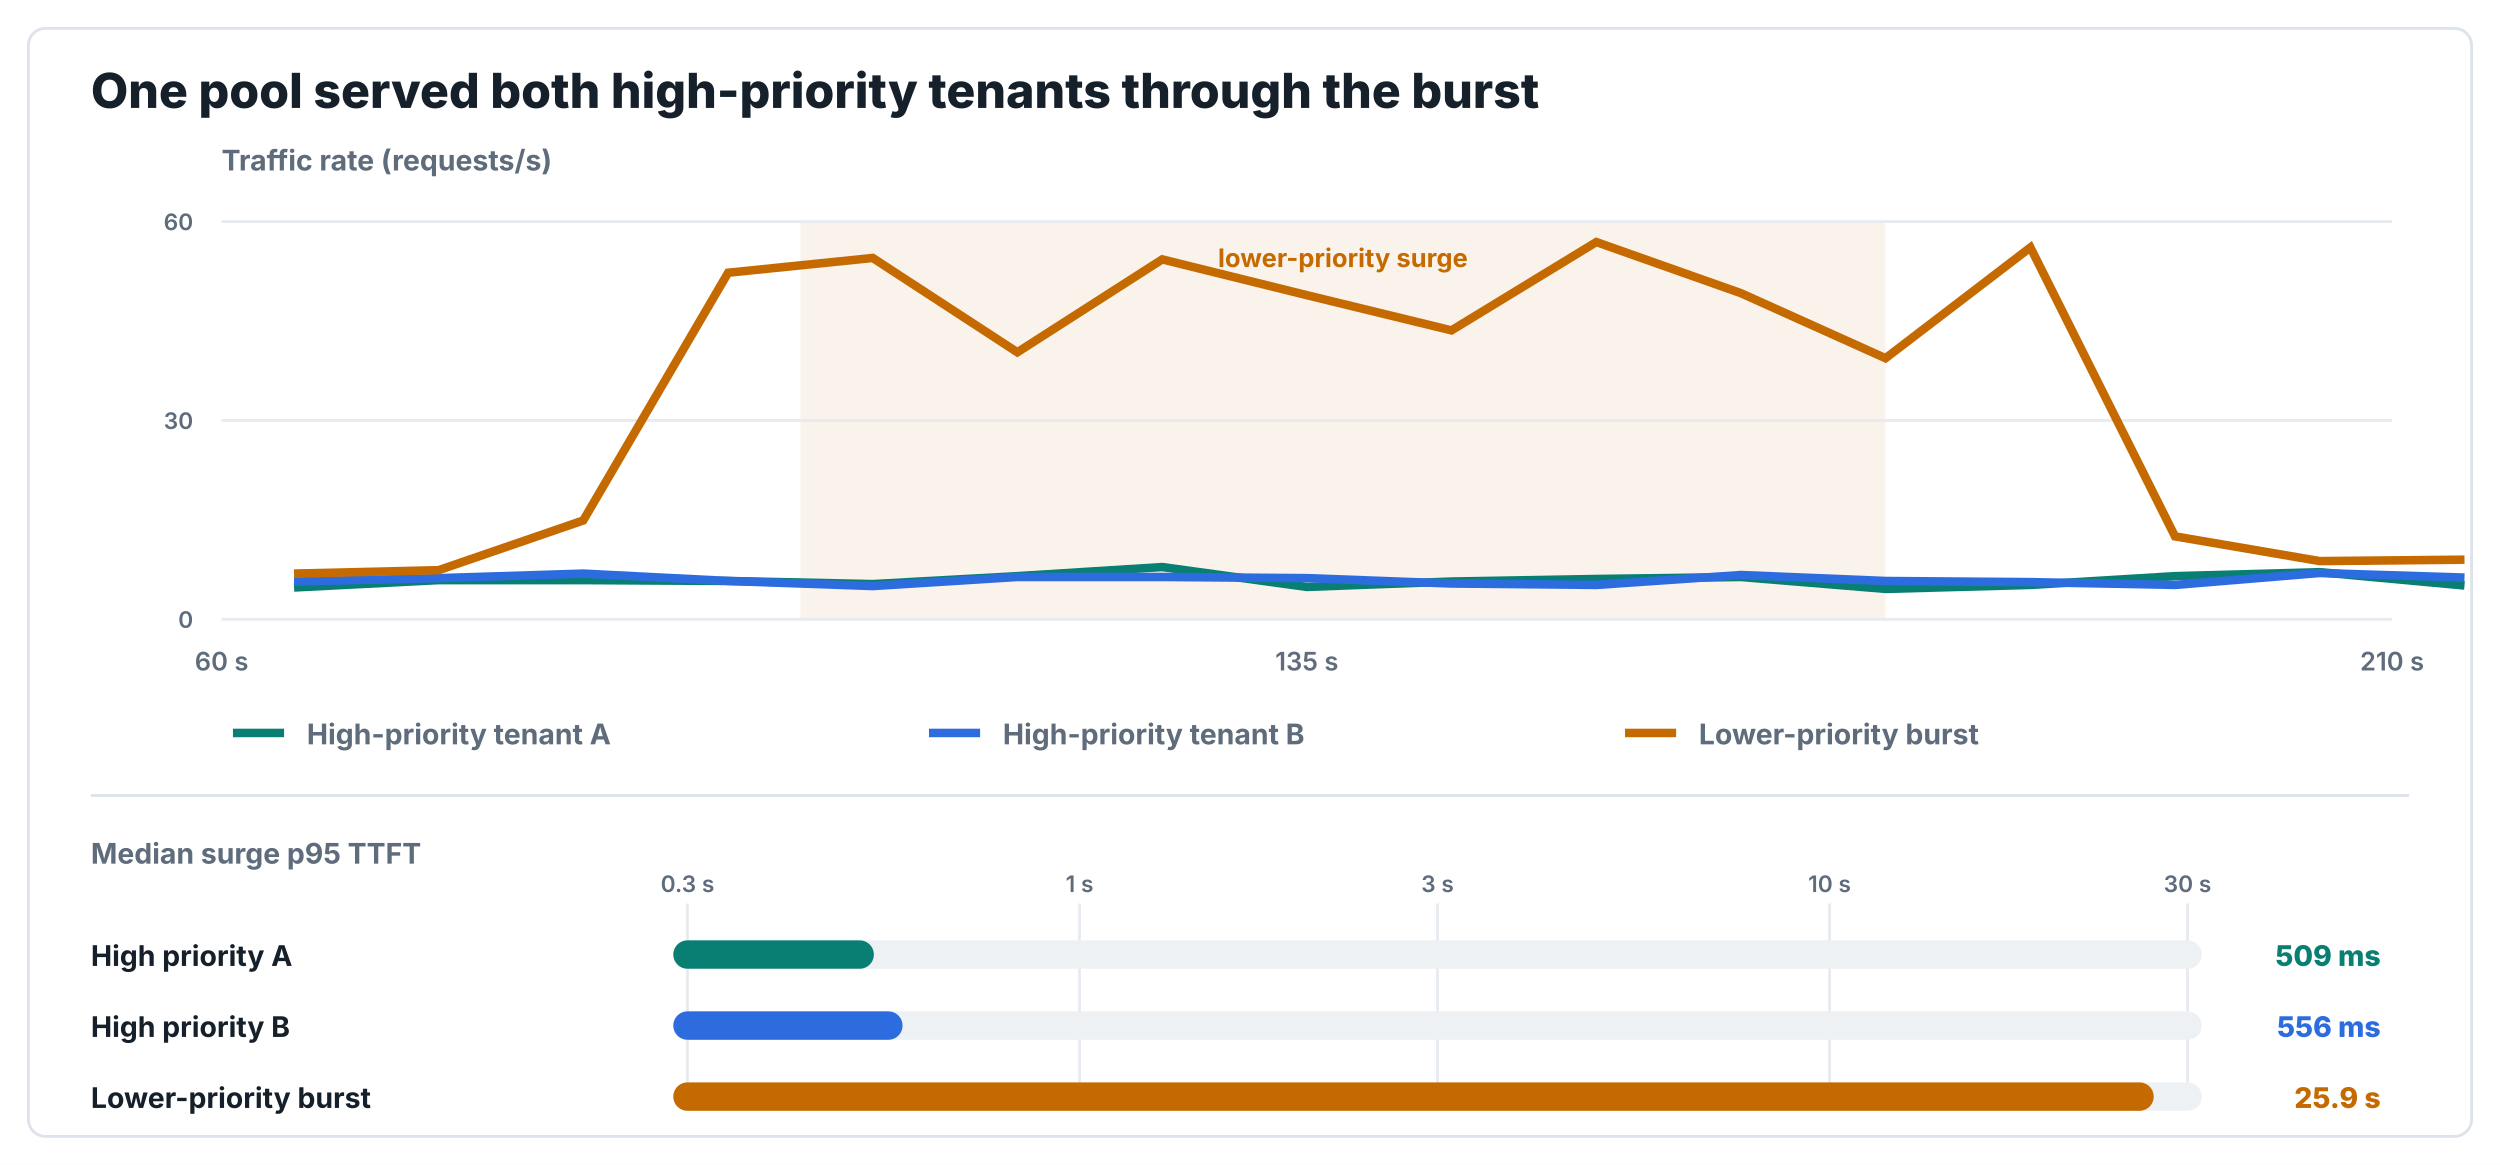
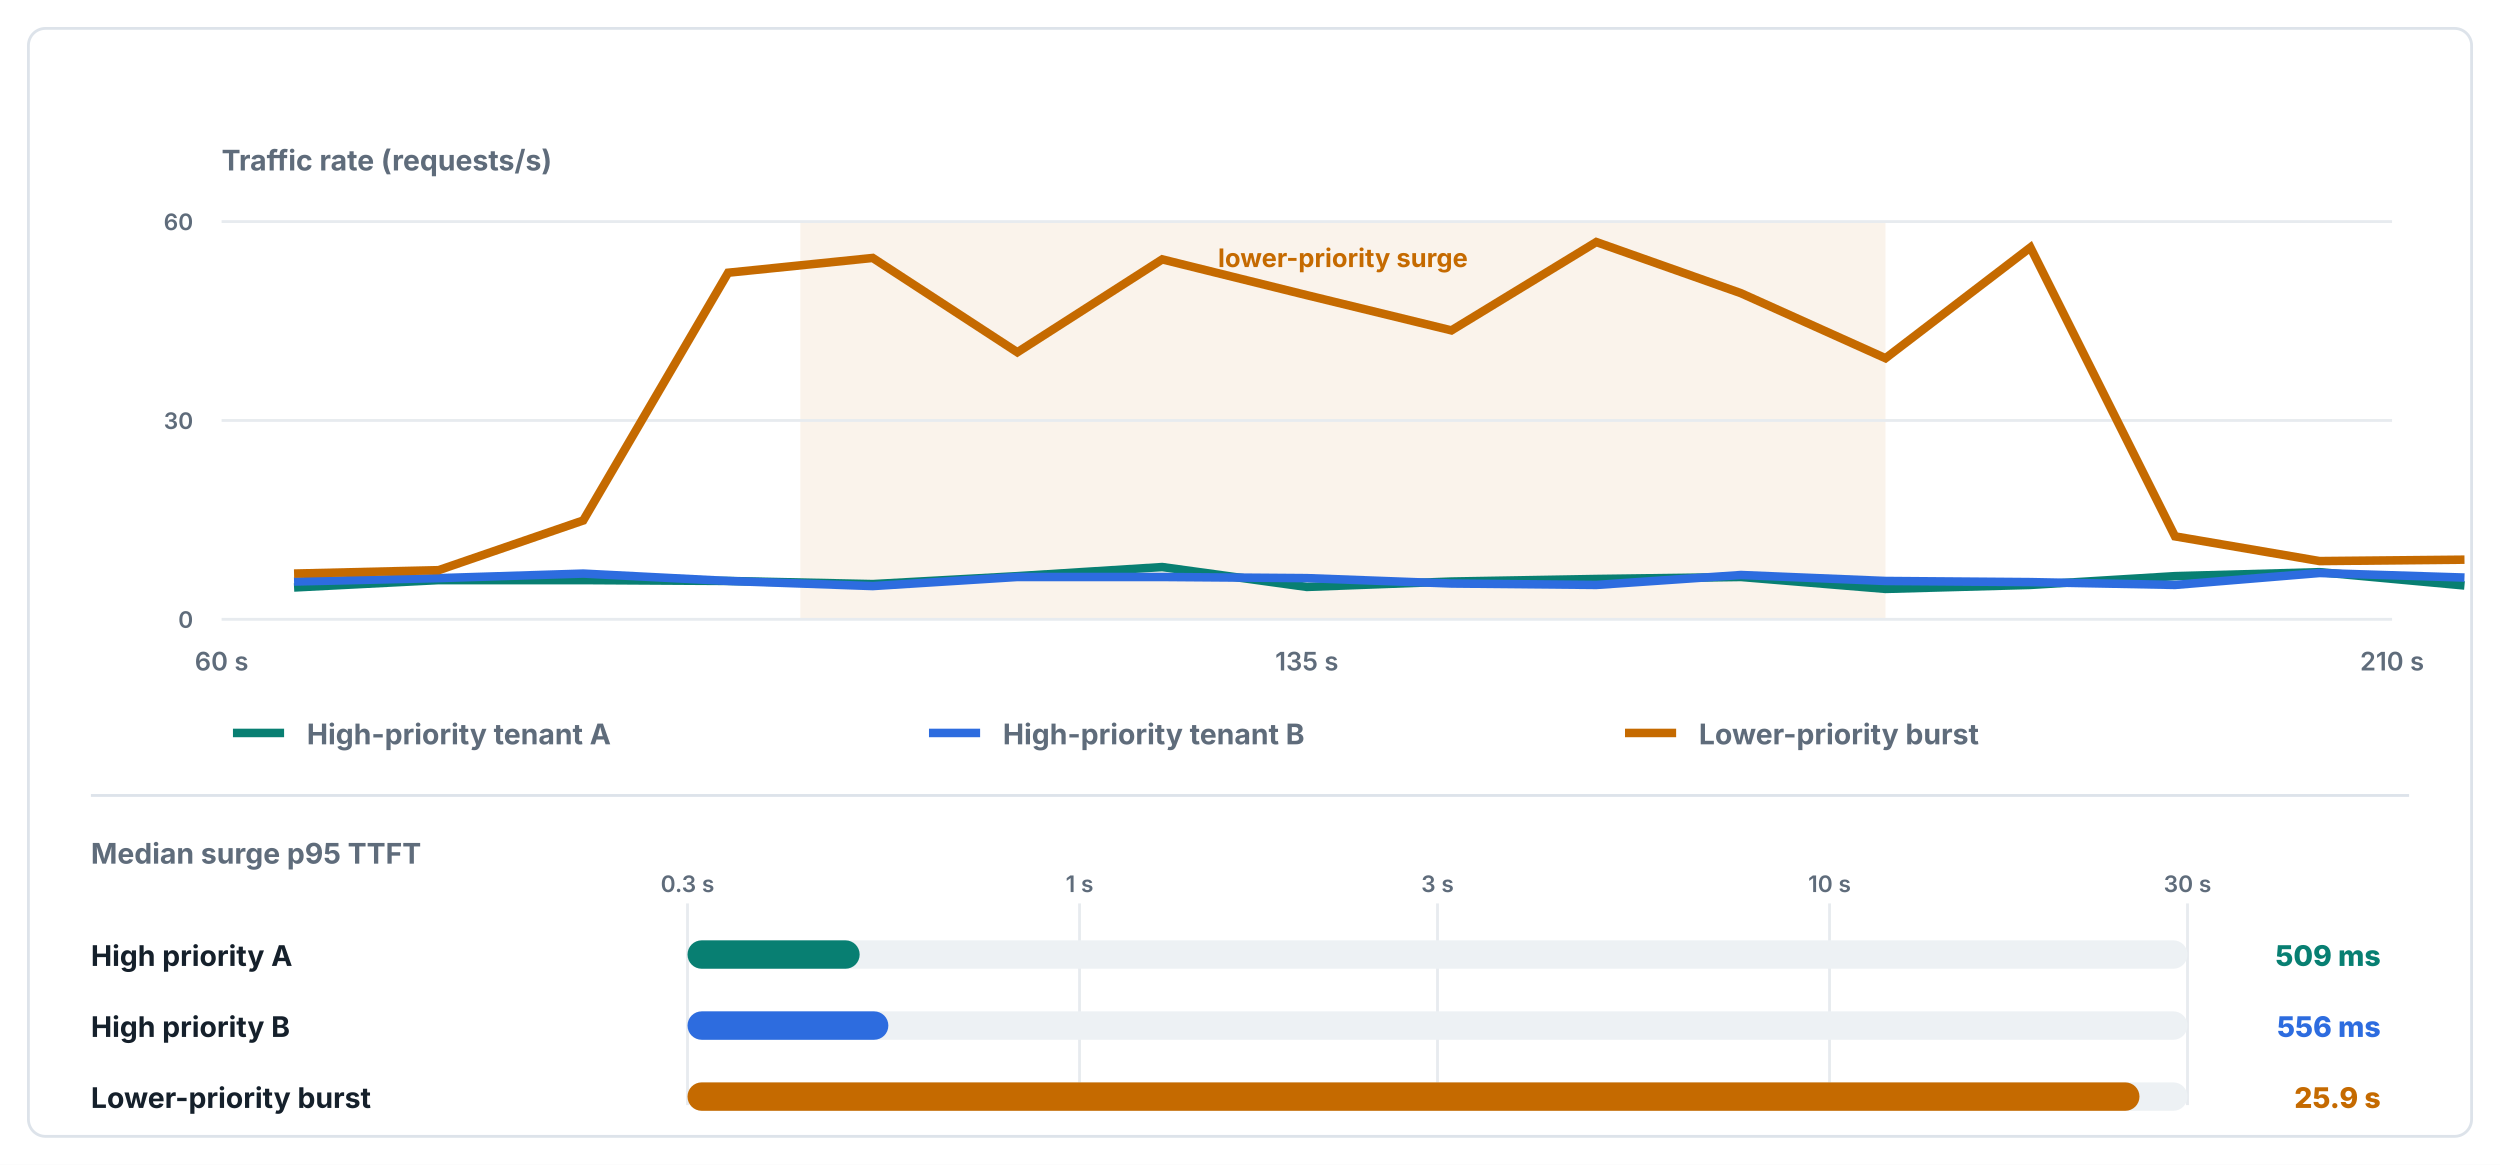
<svg xmlns="http://www.w3.org/2000/svg" width="880" height="410" viewBox="0 0 880 410" role="img" aria-label="One model pool served two high-priority tenants during a lower-priority traffic surge. Median surge p95 time to first token was 509 milliseconds for tenant A, 556 milliseconds for tenant B, and 25.9 seconds for the lower-priority burst.">
  <style>text{font-family:system-ui,-apple-system,sans-serif}</style>
  <rect width="880" height="410" fill="#ffffff" />
  <rect x="10" y="10" width="860" height="390" rx="6" fill="#ffffff" stroke="#dde3ea" />
-   <text x="32.0" y="38.0" fill="#15202b" font-size="17" font-weight="780" text-anchor="start">One pool served both high-priority tenants through the burst</text>
  <text x="78.0" y="60.0" fill="#5f6c7b" font-size="10" font-weight="700" text-anchor="start">Traffic rate (requests/s)</text>
  <rect x="281.7" y="78.0" width="382.0" height="140.0" fill="#c56a00" opacity="0.08" />
  <text x="472.7" y="94.0" fill="#c56a00" font-size="9" font-weight="700" text-anchor="middle">lower-priority surge</text>
  <line x1="78.0" y1="218.0" x2="842.0" y2="218.0" stroke="#e7ebef" />
  <text x="68.0" y="221.0" fill="#5f6c7b" font-size="8" font-weight="600" text-anchor="end">0</text>
  <line x1="78.0" y1="148.0" x2="842.0" y2="148.0" stroke="#e7ebef" />
  <text x="68.0" y="151.0" fill="#5f6c7b" font-size="8" font-weight="600" text-anchor="end">30</text>
  <line x1="78.0" y1="78.0" x2="842.0" y2="78.0" stroke="#e7ebef" />
  <text x="68.0" y="81.0" fill="#5f6c7b" font-size="8" font-weight="600" text-anchor="end">60</text>
  <text x="78.0" y="236.0" fill="#5f6c7b" font-size="9" font-weight="600" text-anchor="middle">60 s</text>
  <text x="460.0" y="236.0" fill="#5f6c7b" font-size="9" font-weight="600" text-anchor="middle">135 s</text>
  <text x="842.0" y="236.0" fill="#5f6c7b" font-size="9" font-weight="600" text-anchor="middle">210 s</text>
  <polyline points="103.5,206.8 154.4,204.2 205.3,204.2 256.3,204.5 307.2,205.6 358.1,202.8 409.1,199.6 460.0,206.6 510.9,204.7 561.9,203.8 612.8,203.1 663.7,207.3 714.7,205.9 765.6,202.8 816.5,201.4 867.5,206.1" fill="none" stroke="#087f72" stroke-width="3" />
  <line x1="82" y1="258" x2="100" y2="258" stroke="#087f72" stroke-width="3" />
  <text x="108.0" y="262.0" fill="#5f6c7b" font-size="10" font-weight="650" text-anchor="start">High-priority tenant A</text>
  <polyline points="103.5,204.7 154.4,203.5 205.3,201.9 256.3,204.5 307.2,206.3 358.1,203.1 409.1,203.1 460.0,203.5 510.9,205.4 561.9,205.9 612.8,202.4 663.7,204.5 714.7,204.9 765.6,205.9 816.5,201.7 867.5,203.3" fill="none" stroke="#2d6cdf" stroke-width="3" />
  <line x1="327" y1="258" x2="345" y2="258" stroke="#2d6cdf" stroke-width="3" />
  <text x="353.0" y="262.0" fill="#5f6c7b" font-size="10" font-weight="650" text-anchor="start">High-priority tenant B</text>
  <polyline points="103.5,201.9 154.4,200.7 205.3,183.2 256.3,96.0 307.2,90.8 358.1,124.0 409.1,91.3 460.0,103.9 510.9,116.3 561.9,85.2 612.8,103.2 663.7,126.1 714.7,87.1 765.6,188.8 816.5,197.5 867.5,197.0" fill="none" stroke="#c56a00" stroke-width="3" />
  <line x1="572" y1="258" x2="590" y2="258" stroke="#c56a00" stroke-width="3" />
  <text x="598.0" y="262.0" fill="#5f6c7b" font-size="10" font-weight="650" text-anchor="start">Lower-priority burst</text>
  <line x1="32" y1="280" x2="848" y2="280" stroke="#dde3ea" />
  <text x="32.0" y="304.0" fill="#5f6c7b" font-size="10" font-weight="700" text-anchor="start">Median surge p95 TTFT</text>
  <line x1="242.0" y1="318.0" x2="242.0" y2="389.0" stroke="#e7ebef" />
  <text x="242.0" y="314.0" fill="#5f6c7b" font-size="8" font-weight="600" text-anchor="middle">0.3 s</text>
  <line x1="380.0" y1="318.0" x2="380.0" y2="389.0" stroke="#e7ebef" />
  <text x="380.0" y="314.0" fill="#5f6c7b" font-size="8" font-weight="600" text-anchor="middle">1 s</text>
  <line x1="506.0" y1="318.0" x2="506.0" y2="389.0" stroke="#e7ebef" />
  <text x="506.0" y="314.0" fill="#5f6c7b" font-size="8" font-weight="600" text-anchor="middle">3 s</text>
  <line x1="644.0" y1="318.0" x2="644.0" y2="389.0" stroke="#e7ebef" />
  <text x="644.0" y="314.0" fill="#5f6c7b" font-size="8" font-weight="600" text-anchor="middle">10 s</text>
  <line x1="770.0" y1="318.0" x2="770.0" y2="389.0" stroke="#e7ebef" />
  <text x="770.0" y="314.0" fill="#5f6c7b" font-size="8" font-weight="600" text-anchor="middle">30 s</text>
  <text x="32.0" y="340.0" fill="#15202b" font-size="10" font-weight="720" text-anchor="start">High priority A</text>
-   <line x1="242.0" y1="336.0" x2="770.0" y2="336.0" stroke="#edf1f4" stroke-width="10" stroke-linecap="round" />
-   <line x1="242.0" y1="336.0" x2="302.6" y2="336.0" stroke="#087f72" stroke-width="10" stroke-linecap="round" />
+   <rect x="242.0" y="331.0" width="528.0" height="10" rx="5" fill="#edf1f4" />
+   <rect x="242.0" y="331.0" width="60.6" height="10" rx="5" fill="#087f72" />
  <text x="838.0" y="340.0" fill="#087f72" font-size="10" font-weight="800" text-anchor="end">509 ms</text>
  <text x="32.0" y="365.0" fill="#15202b" font-size="10" font-weight="720" text-anchor="start">High priority B</text>
-   <line x1="242.0" y1="361.0" x2="770.0" y2="361.0" stroke="#edf1f4" stroke-width="10" stroke-linecap="round" />
-   <line x1="242.0" y1="361.0" x2="312.7" y2="361.0" stroke="#2d6cdf" stroke-width="10" stroke-linecap="round" />
+   <rect x="242.0" y="356.0" width="528.0" height="10" rx="5" fill="#edf1f4" />
+   <rect x="242.0" y="356.0" width="70.7" height="10" rx="5" fill="#2d6cdf" />
  <text x="838.0" y="365.0" fill="#2d6cdf" font-size="10" font-weight="800" text-anchor="end">556 ms</text>
  <text x="32.0" y="390.0" fill="#15202b" font-size="10" font-weight="720" text-anchor="start">Lower-priority burst</text>
-   <line x1="242.0" y1="386.0" x2="770.0" y2="386.0" stroke="#edf1f4" stroke-width="10" stroke-linecap="round" />
-   <line x1="242.0" y1="386.0" x2="753.1" y2="386.0" stroke="#c56a00" stroke-width="10" stroke-linecap="round" />
+   <rect x="242.0" y="381.0" width="528.0" height="10" rx="5" fill="#edf1f4" />
+   <rect x="242.0" y="381.0" width="511.1" height="10" rx="5" fill="#c56a00" />
  <text x="838.0" y="390.0" fill="#c56a00" font-size="10" font-weight="800" text-anchor="end">25.9 s</text>
</svg>
